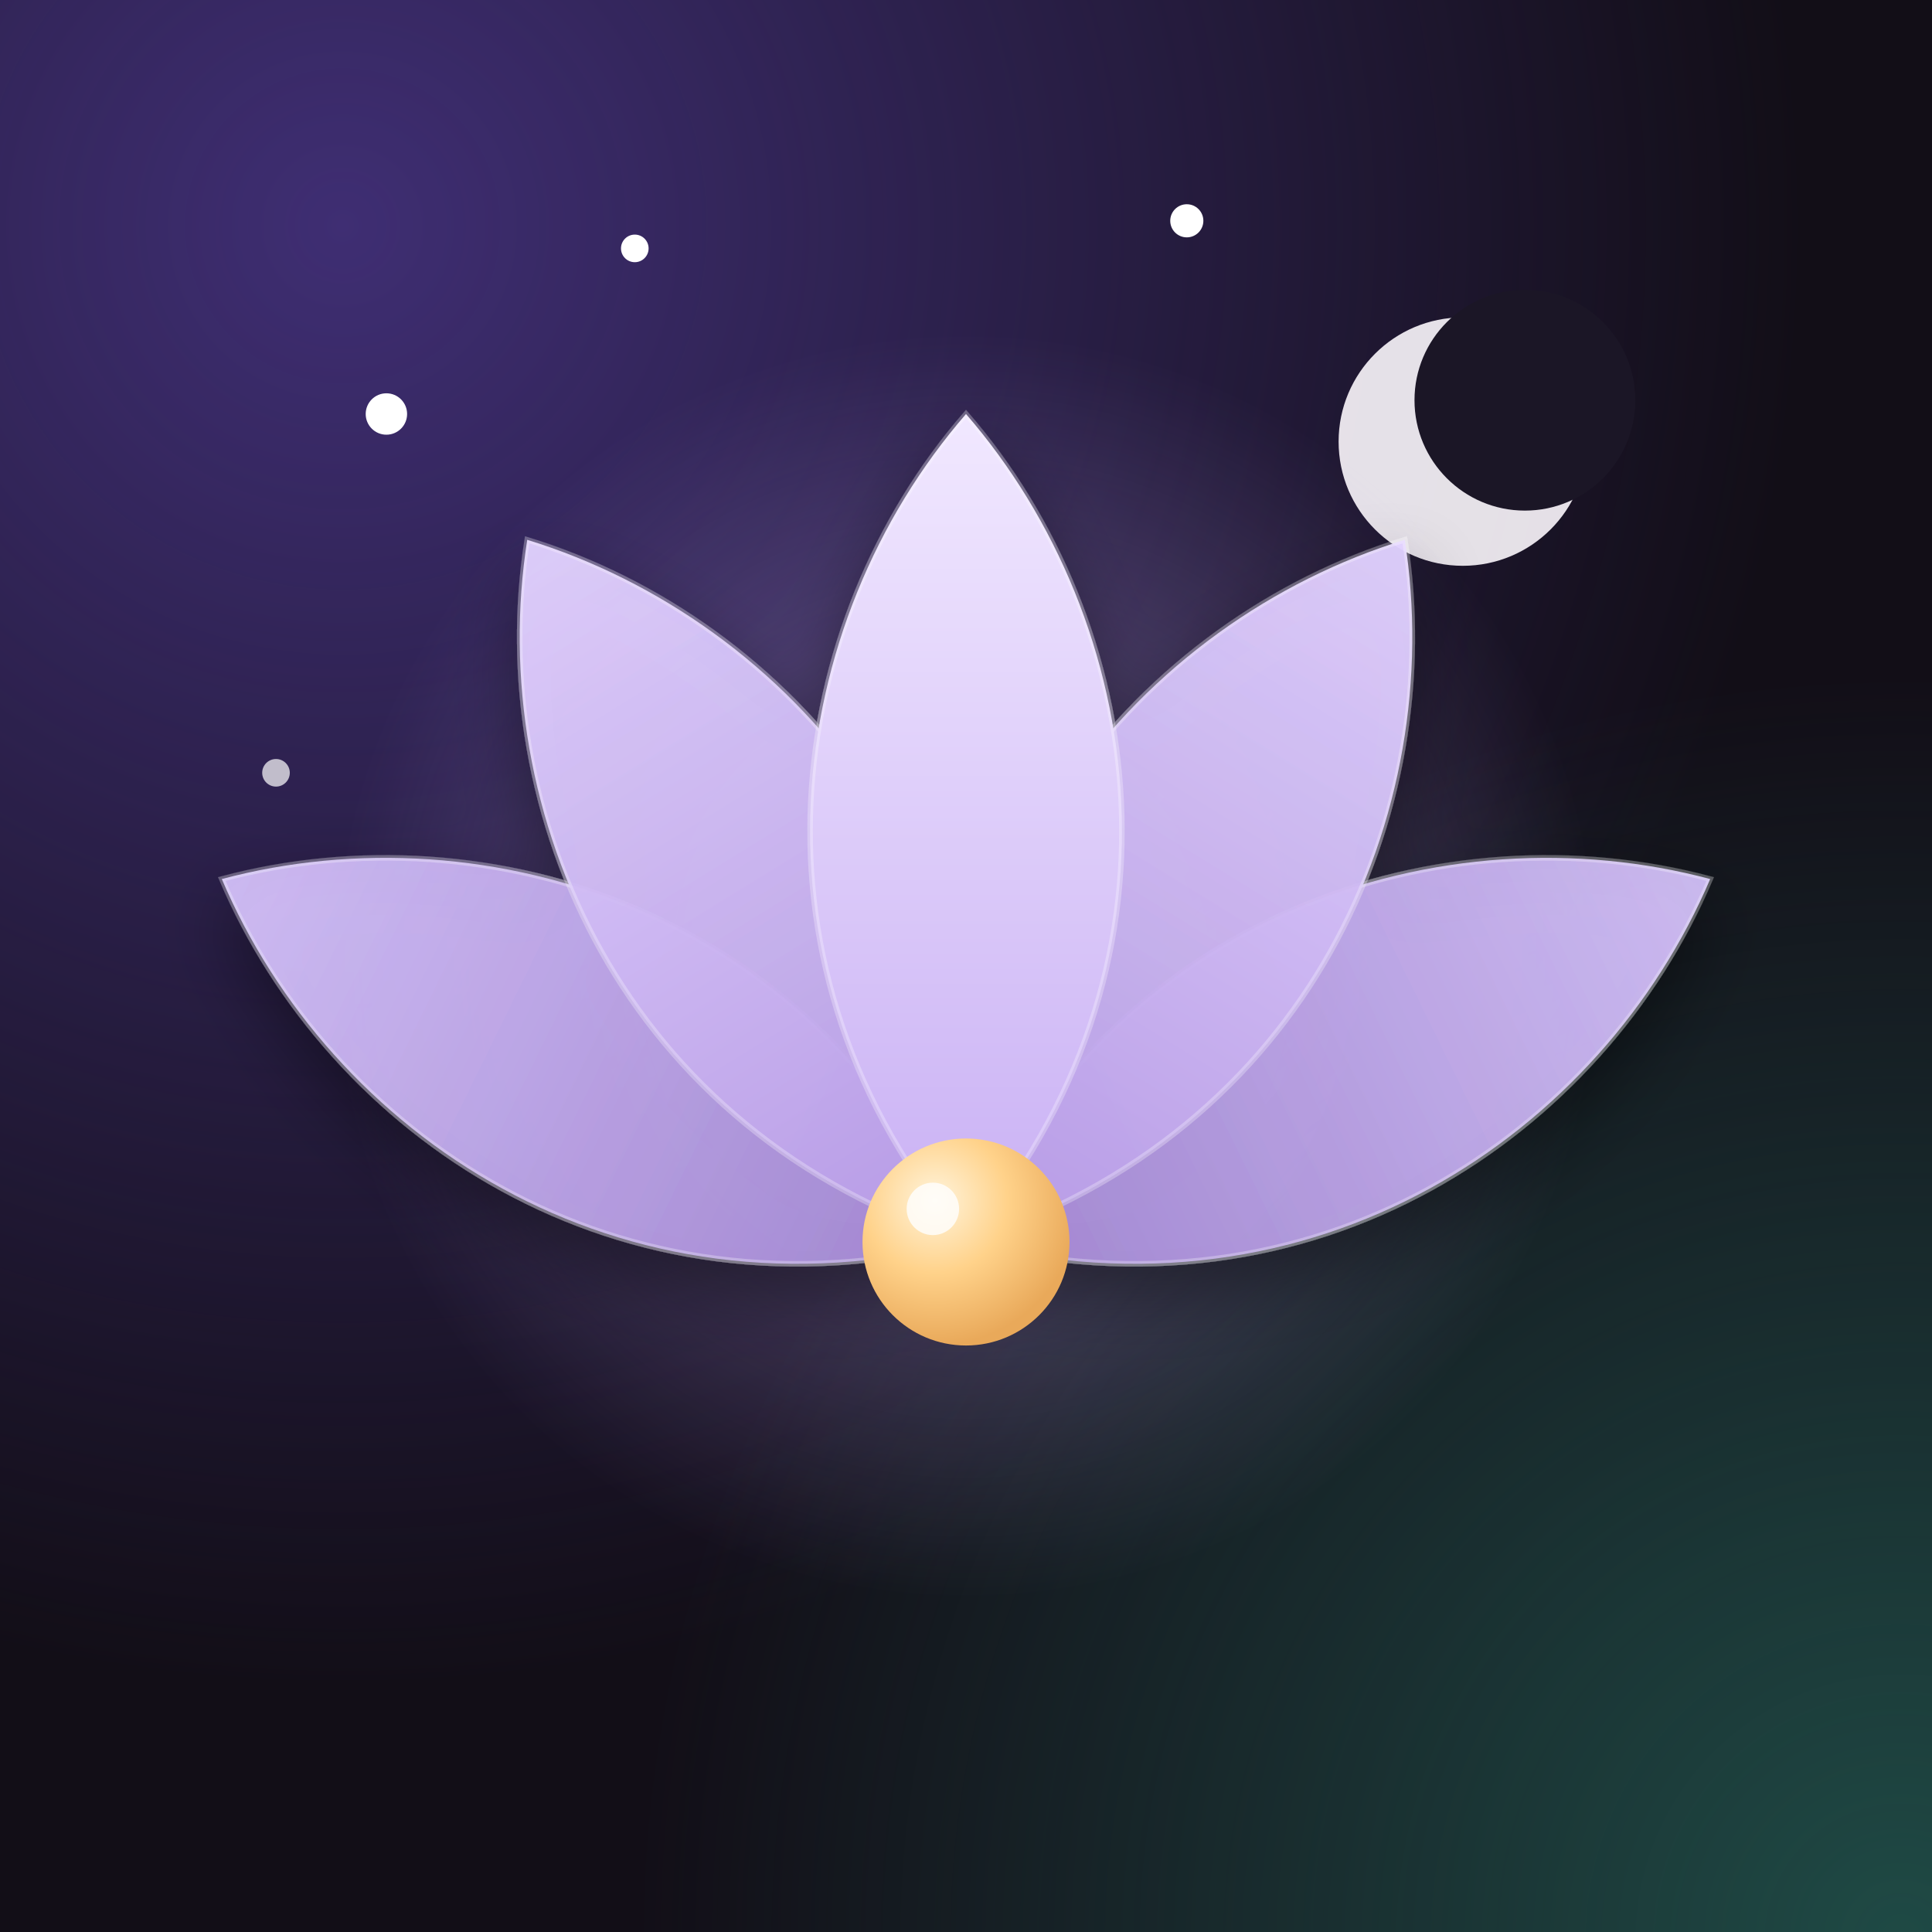
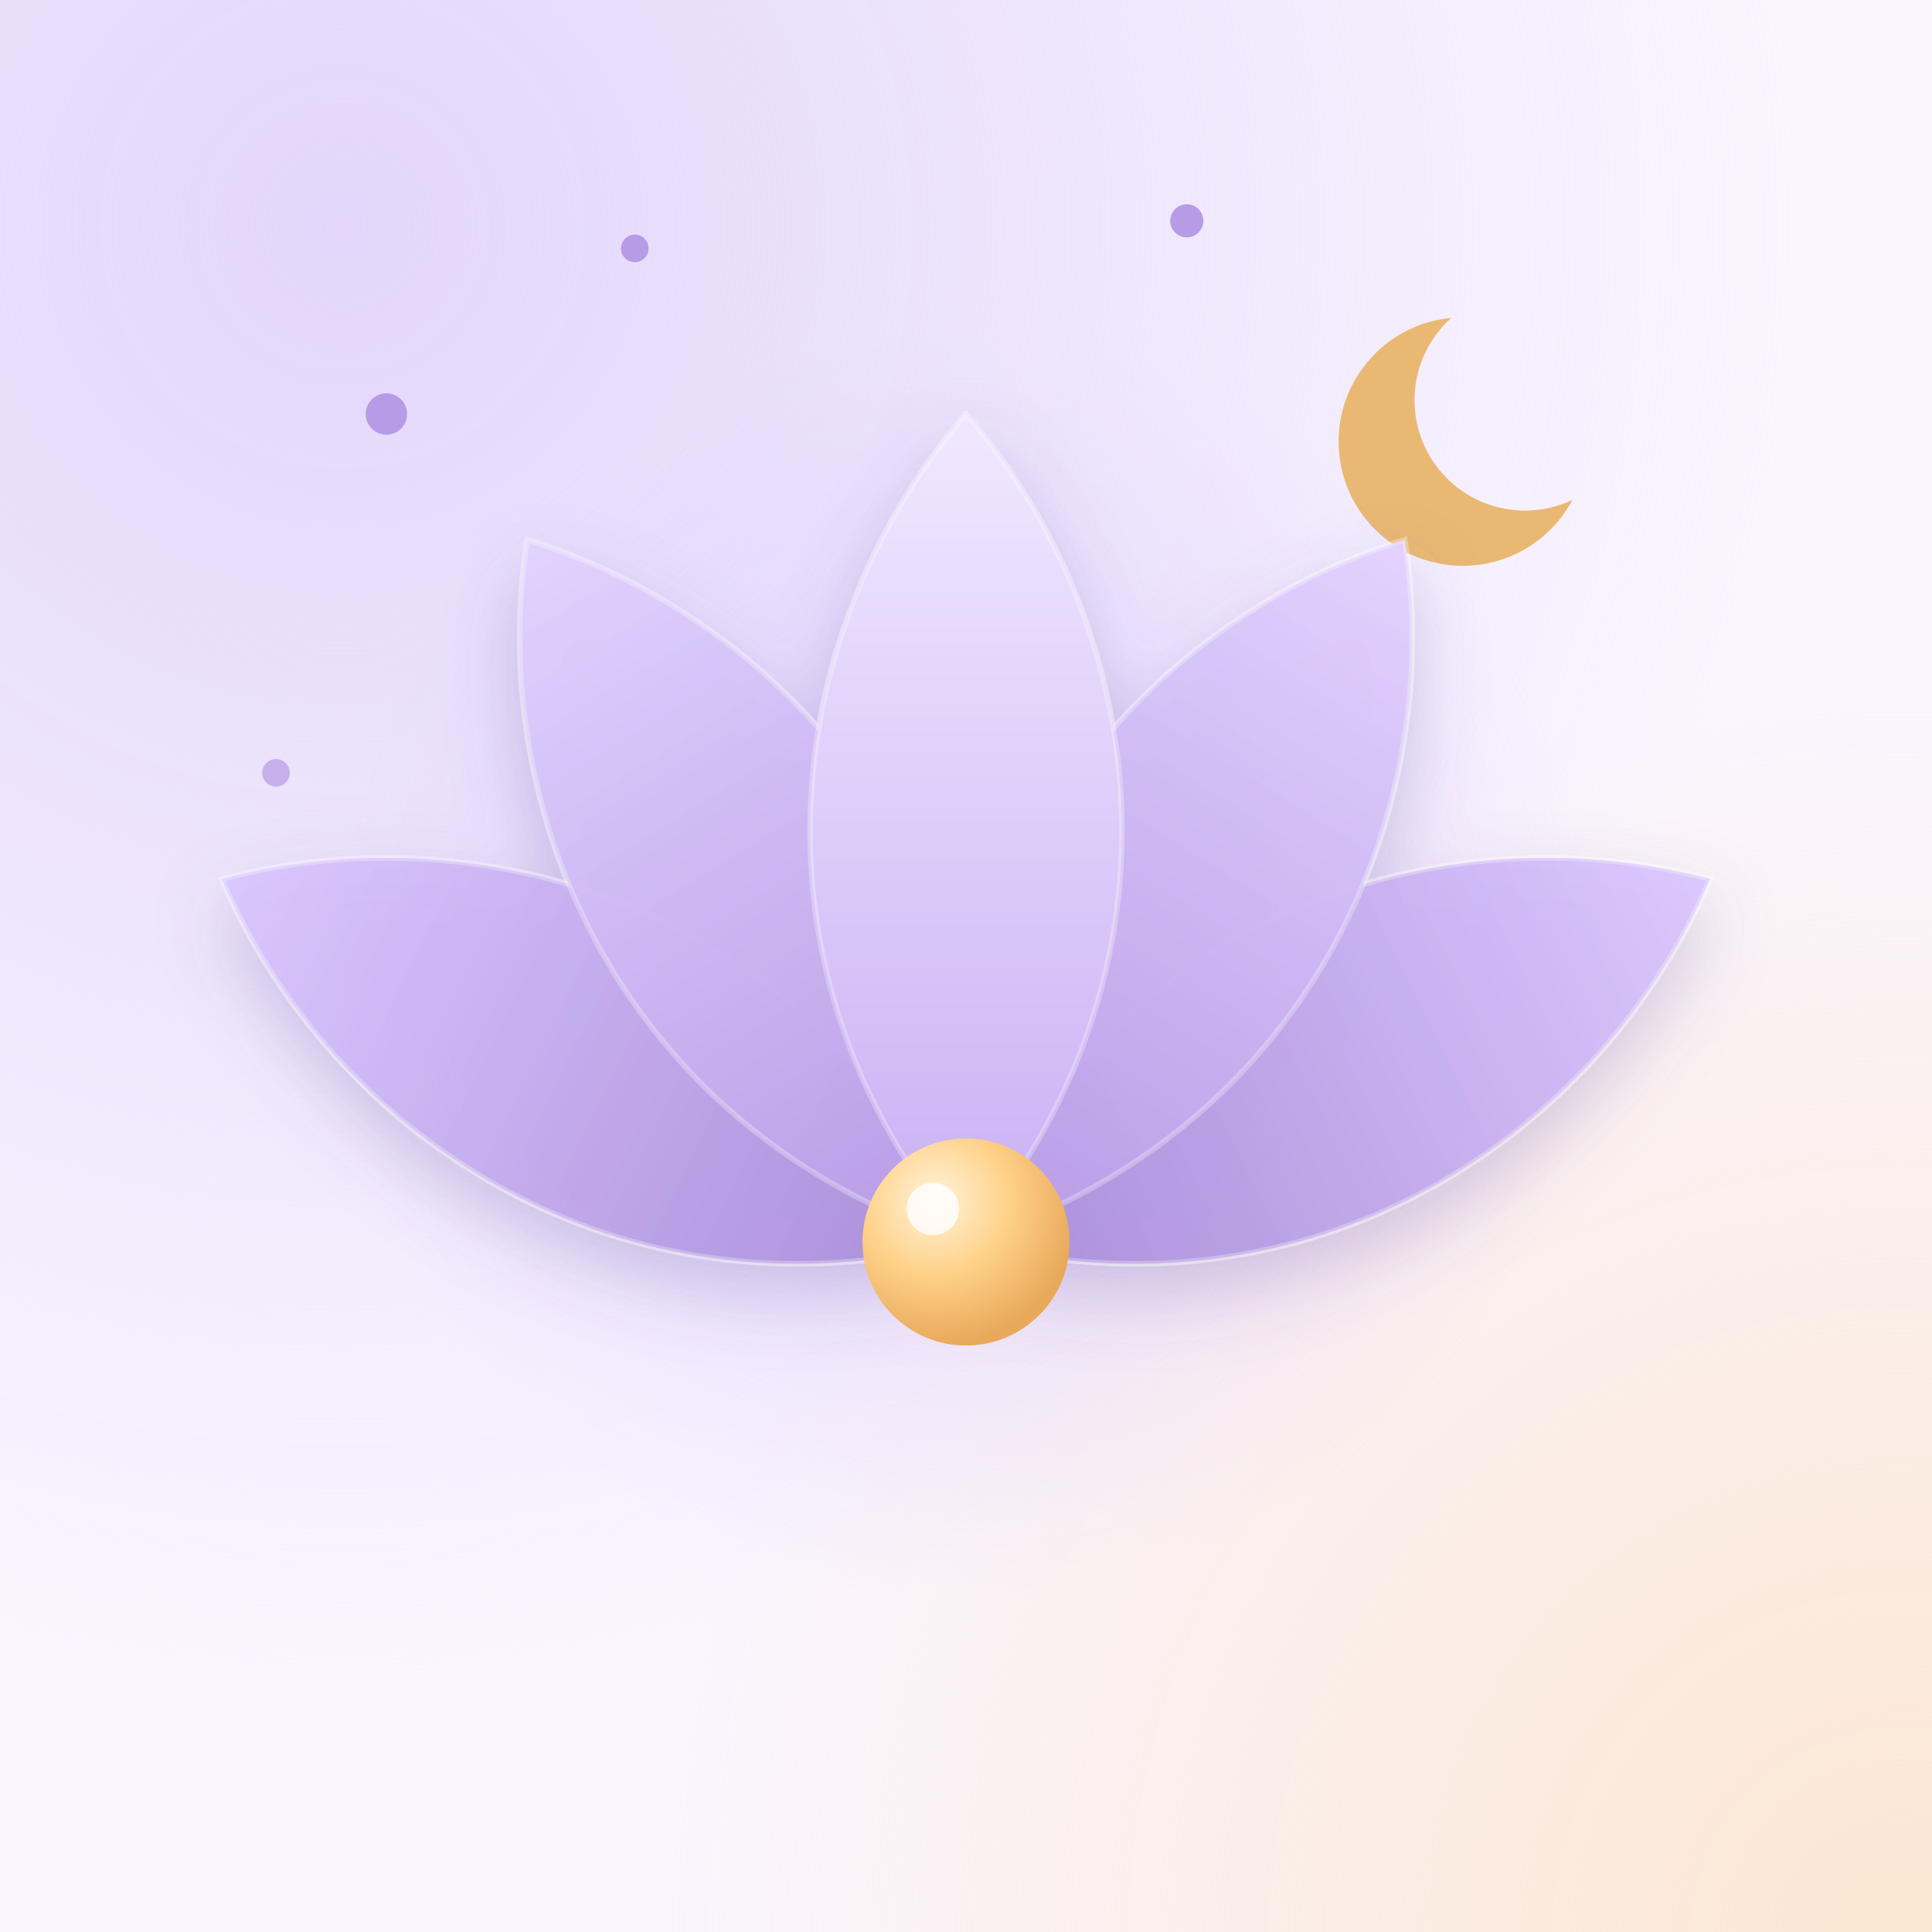
<svg xmlns="http://www.w3.org/2000/svg" viewBox="0 0 140 140">
  <defs>
    <radialGradient id="g0" cx="18%" cy="12%" r="75%">
-       <stop offset="0" stop-color="#3F2E73" />
-       <stop offset="1" stop-color="#3F2E73" stop-opacity="0" />
+       <stop offset="0" stop-color="#E3D6FA" />
+       <stop offset="1" stop-color="#E3D6FA" stop-opacity="0" />
    </radialGradient>
    <radialGradient id="g1" cx="98%" cy="100%" r="65%">
-       <stop offset="0" stop-color="#1F4A45" />
-       <stop offset="1" stop-color="#1F4A45" stop-opacity="0" />
+       <stop offset="0" stop-color="#FCE6D2" />
+       <stop offset="1" stop-color="#FCE6D2" stop-opacity="0" />
    </radialGradient>
    <linearGradient id="outer" x1="0" y1="0" x2="0" y2="1">
      <stop offset="0" stop-color="#D9C6FF" />
      <stop offset="1" stop-color="#A88BD9" />
    </linearGradient>
    <linearGradient id="inner" x1="0" y1="0" x2="0" y2="1">
      <stop offset="0" stop-color="#E2D2FF" />
      <stop offset="1" stop-color="#B79BE6" />
    </linearGradient>
    <linearGradient id="centre" x1="0" y1="0" x2="0" y2="1">
      <stop offset="0" stop-color="#F1E8FF" />
      <stop offset="1" stop-color="#C9B0F4" />
    </linearGradient>
    <radialGradient id="heart" cx="35%" cy="30%" r="70%">
      <stop offset="0" stop-color="#FFF4DC" />
      <stop offset=".5" stop-color="#FFD28A" />
      <stop offset="1" stop-color="#E9A95A" />
    </radialGradient>
    <radialGradient id="halo" cx="50%" cy="50%" r="50%">
      <stop offset="0" stop-color="#CDB4FF" stop-opacity=".42" />
      <stop offset="1" stop-color="#CDB4FF" stop-opacity="0" />
    </radialGradient>
    <filter id="sh" x="-30%" y="-30%" width="160%" height="160%">
-       <feDropShadow dx="0" dy="2.2" stdDeviation="2.6" flood-color="#000" flood-opacity=".45" />
+       <feDropShadow dx="0" dy="2.2" stdDeviation="2.6" flood-color="#6E58A8" flood-opacity=".3" />
    </filter>
  </defs>
-   <rect width="140" height="140" fill="#120E17" />
+   <rect width="140" height="140" fill="#FAF6FF" />
  <rect width="140" height="140" fill="url(#g0)" />
  <rect width="140" height="140" fill="url(#g1)" />
-   <circle cx="106" cy="32" r="9" fill="#F6F2F7" fill-opacity=".92" />
-   <circle cx="110.5" cy="29" r="8" fill="#1B1626" />
-   <circle cx="28" cy="30" r="1.5" fill="#fff" />
-   <circle cx="46" cy="18" r="1" fill="#fff" />
-   <circle cx="86" cy="16" r="1.2" fill="#fff" />
-   <circle cx="20" cy="56" r="1" fill="#fff" fill-opacity=".7" />
+   <mask id="moon">
+     <rect width="140" height="140" fill="#fff" />
+     <circle cx="110.5" cy="29" r="8" fill="#000" />
+   </mask>
+   <circle cx="106" cy="32" r="9" fill="#E9B872" mask="url(#moon)" />
+   <circle cx="28" cy="30" r="1.5" fill="#B79BE6" />
+   <circle cx="46" cy="18" r="1" fill="#B79BE6" />
+   <circle cx="86" cy="16" r="1.2" fill="#B79BE6" />
+   <circle cx="20" cy="56" r="1" fill="#B79BE6" fill-opacity=".7" />
  <g transform="translate(0 4)">
    <circle cx="70" cy="66.0" r="46" fill="url(#halo)" />
    <g filter="url(#sh)">
      <path d="M70 86C53 66 57 41 70 26C83 41 87 66 70 86Z" fill="url(#outer)" fill-opacity="0.92" stroke="#fff" stroke-opacity=".28" stroke-width=".4" transform="rotate(-64.00 70 86) translate(70 86) scale(1.000) translate(-70 -86)" />
      <path d="M70 86C53 66 57 41 70 26C83 41 87 66 70 86Z" fill="url(#outer)" fill-opacity="0.92" stroke="#fff" stroke-opacity=".28" stroke-width=".4" transform="rotate(64.00 70 86) translate(70 86) scale(1.000) translate(-70 -86)" />
      <path d="M70 86C53 66 57 41 70 26C83 41 87 66 70 86Z" fill="url(#inner)" fill-opacity="0.96" stroke="#fff" stroke-opacity=".28" stroke-width=".4" transform="rotate(-32.00 70 86) translate(70 86) scale(1.000) translate(-70 -86)" />
      <path d="M70 86C53 66 57 41 70 26C83 41 87 66 70 86Z" fill="url(#inner)" fill-opacity="0.96" stroke="#fff" stroke-opacity=".28" stroke-width=".4" transform="rotate(32.00 70 86) translate(70 86) scale(1.000) translate(-70 -86)" />
      <path d="M70 86C53 66 57 41 70 26C83 41 87 66 70 86Z" fill="url(#centre)" fill-opacity="1" stroke="#fff" stroke-opacity=".28" stroke-width=".4" transform="rotate(0.00 70 86) translate(70 86) scale(1.000) translate(-70 -86)" />
    </g>
    <circle cx="70" cy="86" r="7.5" fill="url(#heart)" />
    <circle cx="67.6" cy="83.6" r="1.9" fill="#fff" fill-opacity=".8" />
  </g>
</svg>
